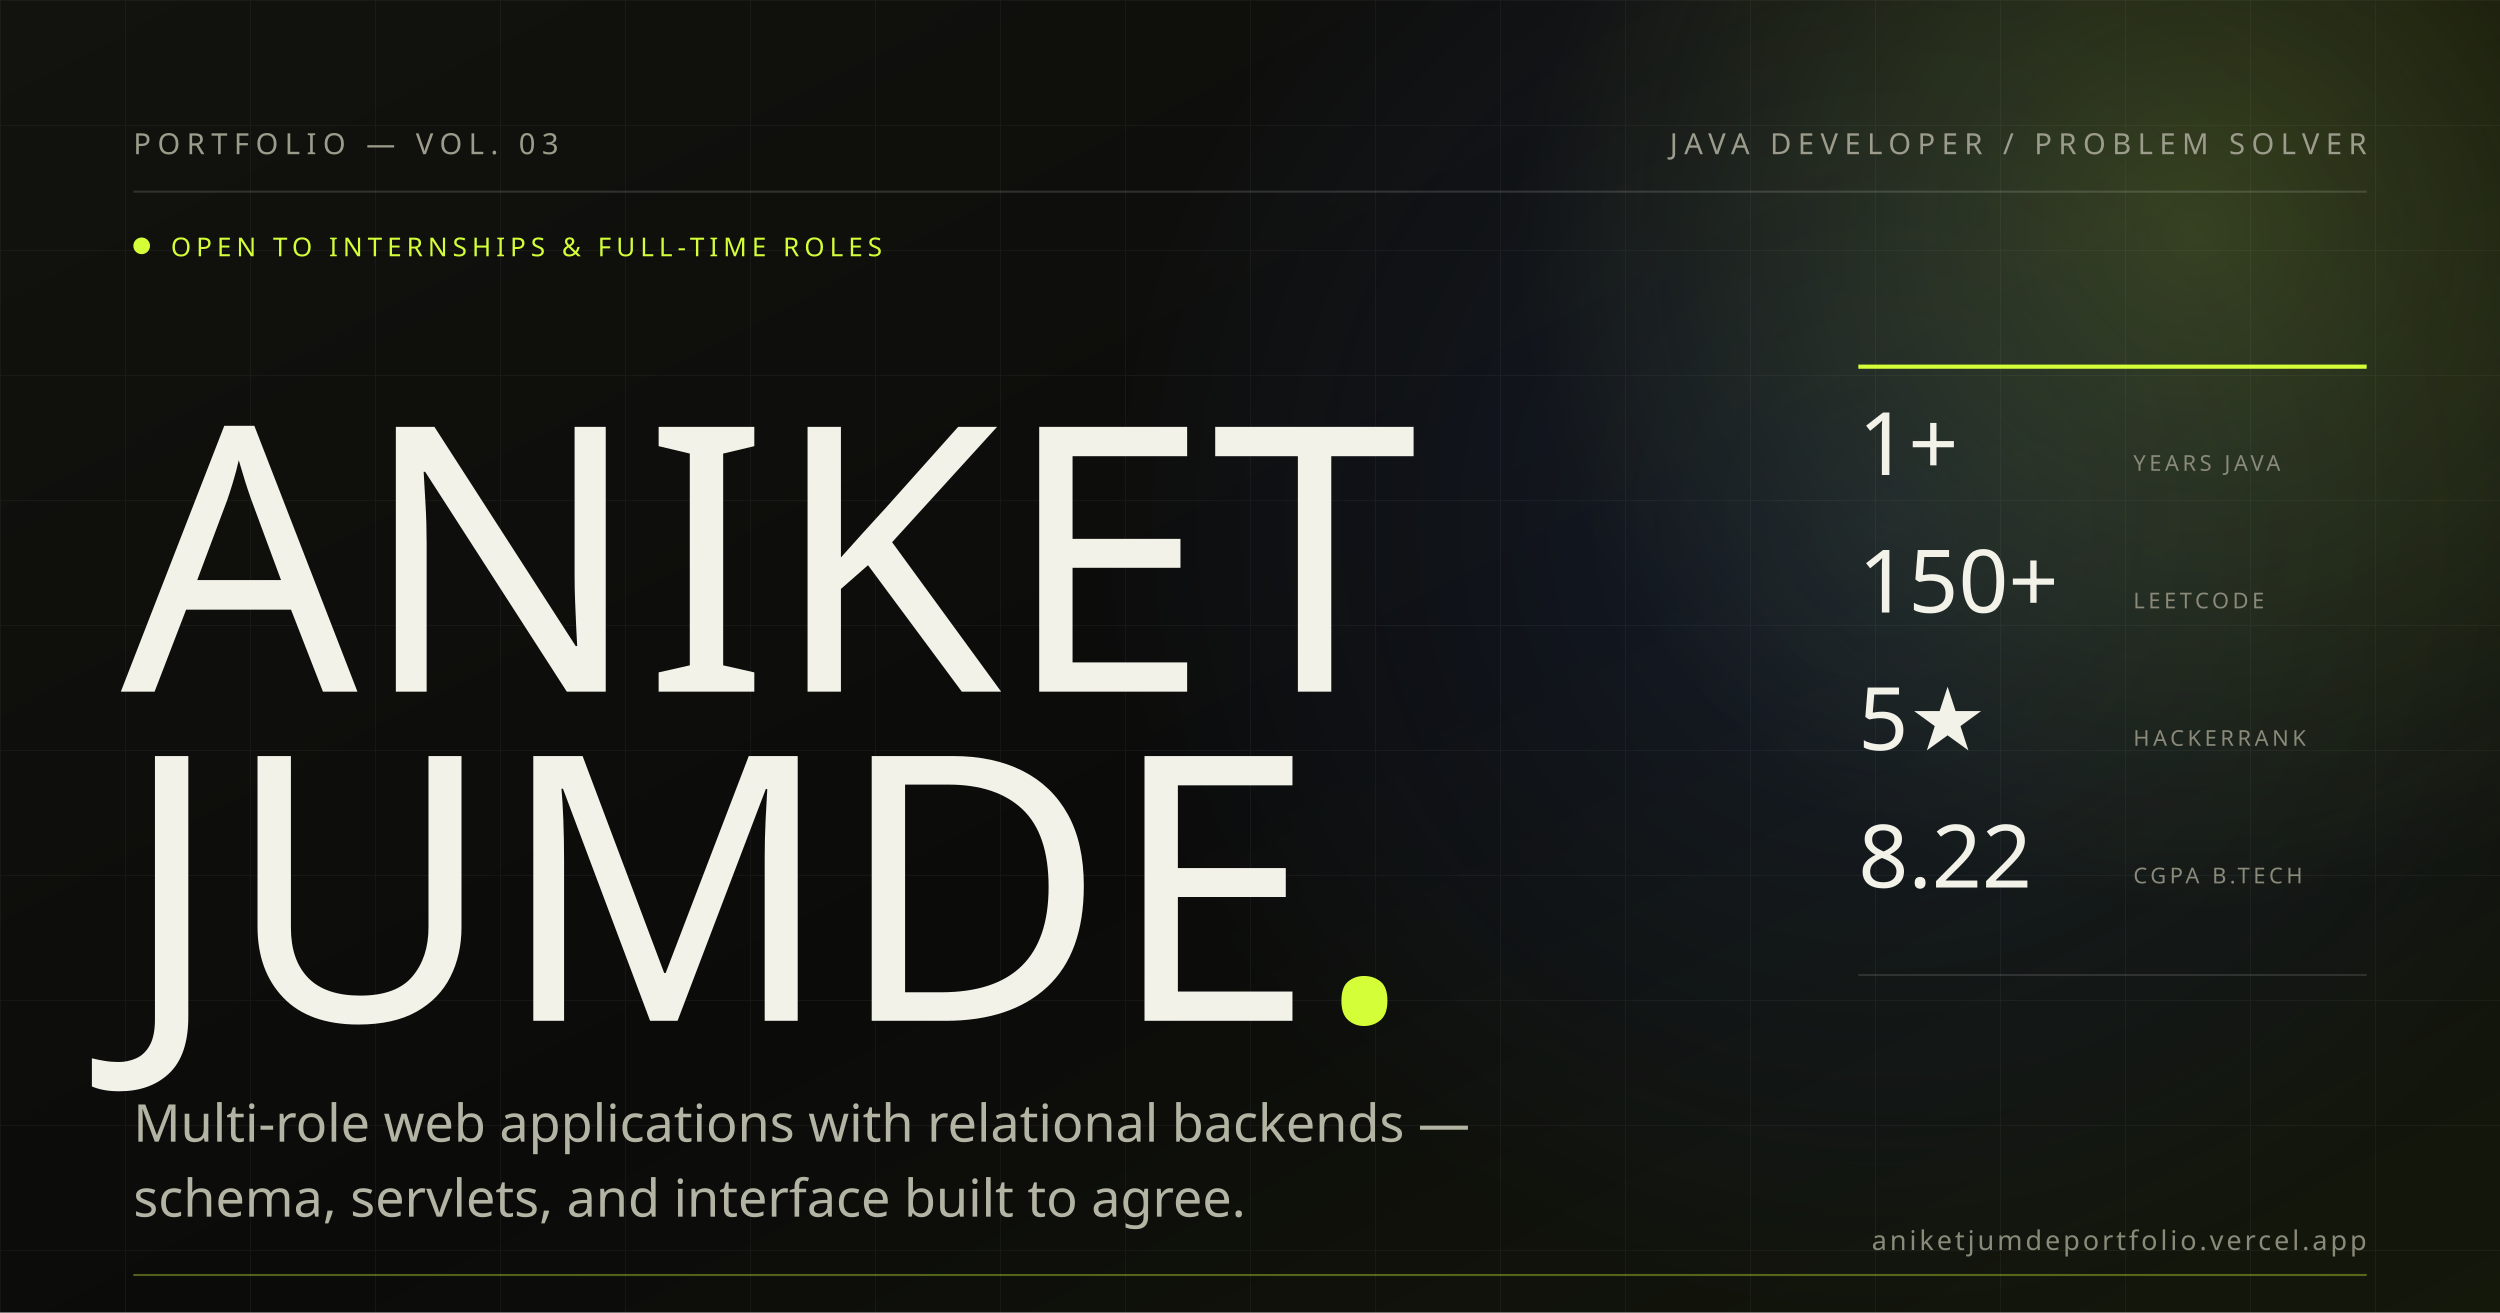
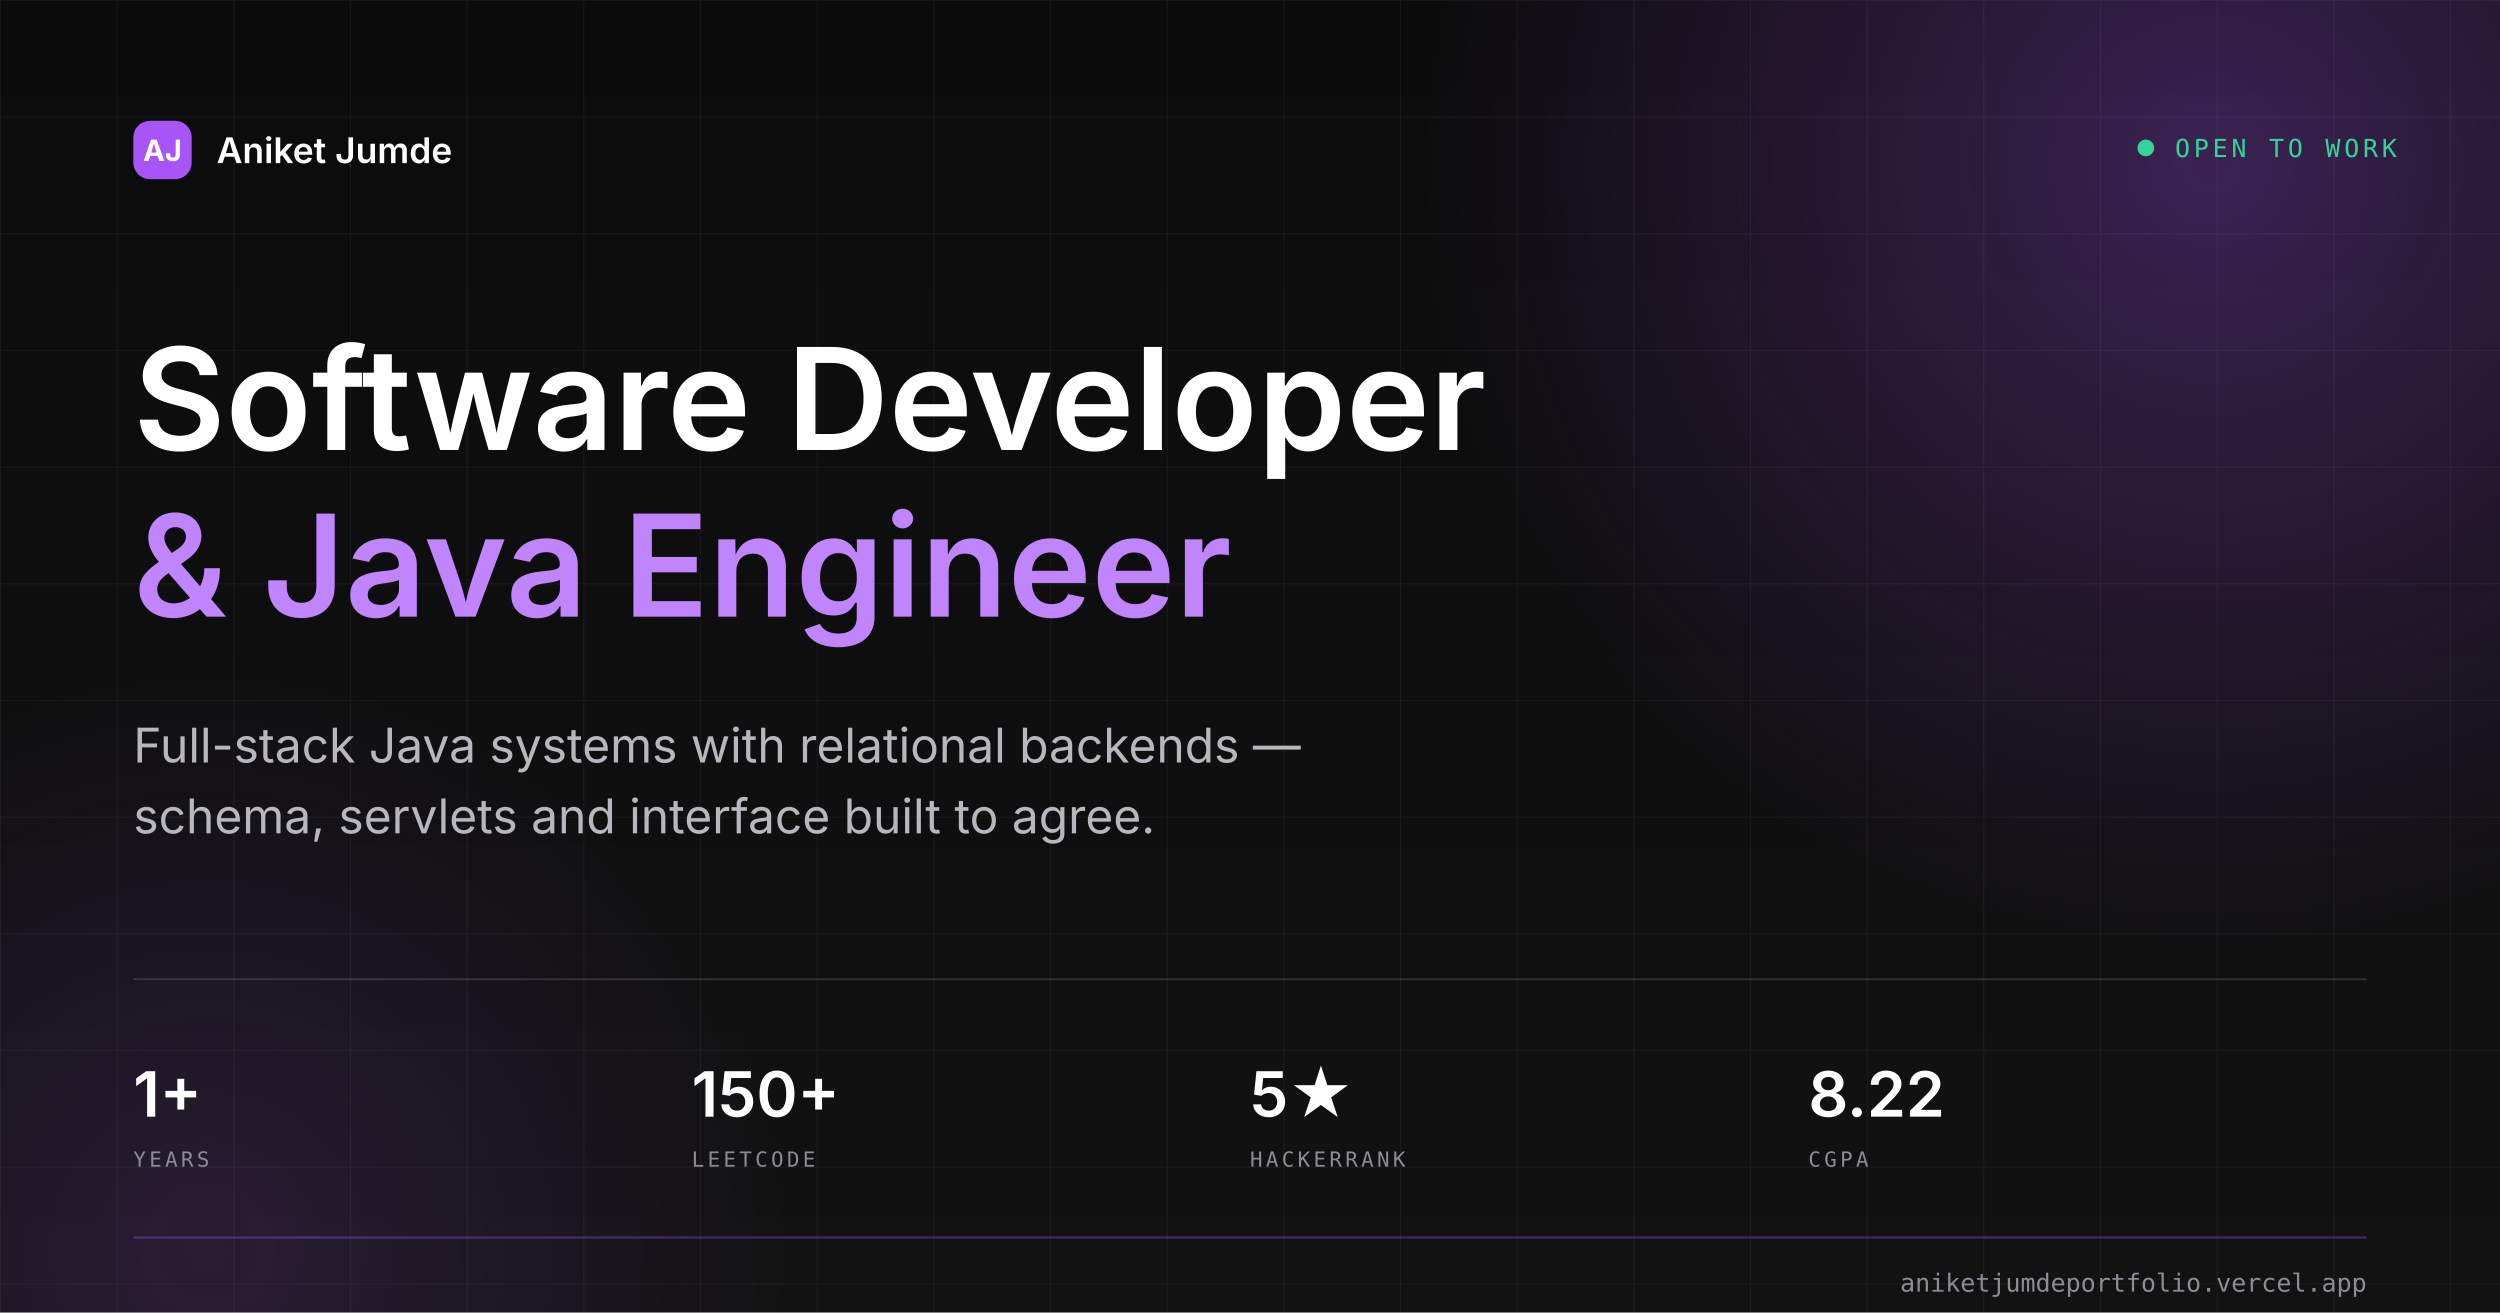
<svg xmlns="http://www.w3.org/2000/svg" viewBox="0 0 1200 630" width="1200" height="630">
  <defs>
-     <linearGradient id="field" x1="0" y1="0" x2="1" y2="1">
-       <stop offset="0%" stop-color="#12120E" />
-       <stop offset="55%" stop-color="#0B0B0A" />
-       <stop offset="100%" stop-color="#14180B" />
+     <linearGradient id="field" x1="0" y1="0" x2="0" y2="1">
+       <stop offset="0%" stop-color="#0b0b0b" />
+       <stop offset="100%" stop-color="#121212" />
    </linearGradient>
-     <radialGradient id="bloomA" cx="50%" cy="50%" r="50%">
-       <stop offset="0%" stop-color="#D4FF38" stop-opacity="0.20" />
-       <stop offset="100%" stop-color="#D4FF38" stop-opacity="0" />
+     <radialGradient id="bloom" cx="50%" cy="50%" r="50%">
+       <stop offset="0%" stop-color="#a855f7" stop-opacity="0.30" />
+       <stop offset="100%" stop-color="#a855f7" stop-opacity="0" />
    </radialGradient>
-     <radialGradient id="bloomB" cx="50%" cy="50%" r="50%">
-       <stop offset="0%" stop-color="#5B8CFF" stop-opacity="0.13" />
-       <stop offset="100%" stop-color="#5B8CFF" stop-opacity="0" />
-     </radialGradient>
-     <pattern id="grid" width="60" height="60" patternUnits="userSpaceOnUse">
-       <path d="M60 0H0V60" fill="none" stroke="#FFFFFF" stroke-opacity="0.045" stroke-width="1" />
+     <pattern id="grid" width="56" height="56" patternUnits="userSpaceOnUse">
+       <path d="M56 0H0V56" fill="none" stroke="#ffffff" stroke-opacity="0.045" stroke-width="1" />
    </pattern>
-     <clipPath id="frame">
-       <rect width="1200" height="630" />
-     </clipPath>
  </defs>
-   <g clip-path="url(#frame)">
-     <rect width="1200" height="630" fill="url(#field)" />
-     <rect width="1200" height="630" fill="url(#grid)" />
-     <circle cx="1055" cy="110" r="330" fill="url(#bloomA)" />
-     <circle cx="905" cy="250" r="380" fill="url(#bloomB)" />
-     <line x1="64" y1="92" x2="1136" y2="92" stroke="#FFFFFF" stroke-opacity="0.14" />
-     <g font-family="JetBrains Mono" font-size="14" fill="#9C9C8C" letter-spacing="3.1">
-       <text x="64" y="74">PORTFOLIO — VOL. 03</text>
-       <text x="1136" y="74" text-anchor="end">JAVA DEVELOPER / PROBLEM SOLVER</text>
-     </g>
-     <g transform="translate(64 118)">
-       <circle cx="4" cy="0" r="4" fill="#D4FF38" />
-       <text x="18" y="5" font-family="JetBrains Mono" font-size="12.5" fill="#D4FF38" letter-spacing="2.4">OPEN TO INTERNSHIPS &amp; FULL-TIME ROLES</text>
-     </g>
-     <g font-family="Anton" fill="#F2F2E9" letter-spacing="1">
-       <text x="58" y="332" font-size="178">ANIKET</text>
-       <text x="58" y="490" font-size="178">JUMDE<tspan fill="#D4FF38">.</tspan>
-       </text>
-     </g>
-     <text x="64" y="548" font-family="Inter Tight" font-size="25" fill="#B4B4A4">Multi-role web applications with relational backends —</text>
-     <text x="64" y="584" font-family="Inter Tight" font-size="25" fill="#B4B4A4">schema, servlets, and interface built to agree.</text>
-     <g transform="translate(892 176)">
-       <line x1="0" y1="0" x2="244" y2="0" stroke="#D4FF38" stroke-width="2" />
-       <g font-family="Anton" fill="#F2F2E9">
-         <text x="0" y="52" font-size="42">1+</text>
-         <text x="0" y="118" font-size="42">150+</text>
-         <text x="0" y="184" font-size="42">5★</text>
-         <text x="0" y="250" font-size="42">8.22</text>
-       </g>
-       <g font-family="JetBrains Mono" font-size="10.5" fill="#8A8A7A" letter-spacing="1.7">
-         <text x="132" y="50">YEARS JAVA</text>
-         <text x="132" y="116">LEETCODE</text>
-         <text x="132" y="182">HACKERRANK</text>
-         <text x="132" y="248">CGPA B.TECH</text>
-       </g>
-       <line x1="0" y1="292" x2="244" y2="292" stroke="#FFFFFF" stroke-opacity="0.12" />
-     </g>
-     <line x1="64" y1="612" x2="1136" y2="612" stroke="#D4FF38" stroke-opacity="0.35" />
-     <text x="1136" y="600" text-anchor="end" font-family="JetBrains Mono" font-size="13" fill="#8A8A7A" letter-spacing="1.4">aniketjumdeportfolio.vercel.app</text>
+   <rect width="1200" height="630" fill="url(#field)" />
+   <ellipse cx="1060" cy="80" rx="380" ry="380" fill="url(#bloom)" />
+   <ellipse cx="100" cy="600" rx="280" ry="280" fill="url(#bloom)" opacity="0.5" />
+   <rect width="1200" height="630" fill="url(#grid)" />
+   <rect x="64" y="58" width="28" height="28" rx="8" fill="#a855f7" />
+   <text x="78" y="72" text-anchor="middle" dominant-baseline="middle" font-family="Inter, sans-serif" font-size="14" font-weight="700" fill="#fff">AJ</text>
+   <text x="104" y="72" dominant-baseline="middle" font-family="Inter, sans-serif" font-size="17" font-weight="600" fill="#fff">Aniket Jumde</text>
+   <circle cx="1030" cy="71" r="4" fill="#34d399" />
+   <text x="1044" y="72" dominant-baseline="middle" font-family="JetBrains Mono, monospace" font-size="12" fill="#34d399" letter-spacing="1.8">OPEN TO WORK</text>
+   <text x="64" y="216" font-family="Inter, sans-serif" font-size="68" font-weight="600" fill="#fff">Software Developer</text>
+   <text x="64" y="296" font-family="Inter, sans-serif" font-size="68" font-weight="600" fill="#c084fc">&amp; Java Engineer</text>
+   <text x="64" y="366" font-family="Inter, sans-serif" font-size="23" fill="#b7b7be">Full-stack Java systems with relational backends —</text>
+   <text x="64" y="400" font-family="Inter, sans-serif" font-size="23" fill="#b7b7be">schema, servlets and interface built to agree.</text>
+   <line x1="64" y1="470" x2="1136" y2="470" stroke="#ffffff" stroke-opacity="0.12" />
+   <line x1="64" y1="594" x2="1136" y2="594" stroke="#a855f7" stroke-opacity="0.35" />
+   <g font-family="Inter, sans-serif" font-size="30" font-weight="600" fill="#fff">
+     <text x="64" y="536">1+</text>
+     <text x="332" y="536">150+</text>
+     <text x="600" y="536">5★</text>
+     <text x="868" y="536">8.22</text>
  </g>
+   <g font-family="JetBrains Mono, monospace" font-size="10" fill="#8c8c95" letter-spacing="1.6">
+     <text x="64" y="560">YEARS</text>
+     <text x="332" y="560">LEETCODE</text>
+     <text x="600" y="560">HACKERRANK</text>
+     <text x="868" y="560">CGPA</text>
+   </g>
+   <text x="1136" y="620" text-anchor="end" font-family="JetBrains Mono, monospace" font-size="12" fill="#8c8c95">aniketjumdeportfolio.vercel.app</text>
</svg>
